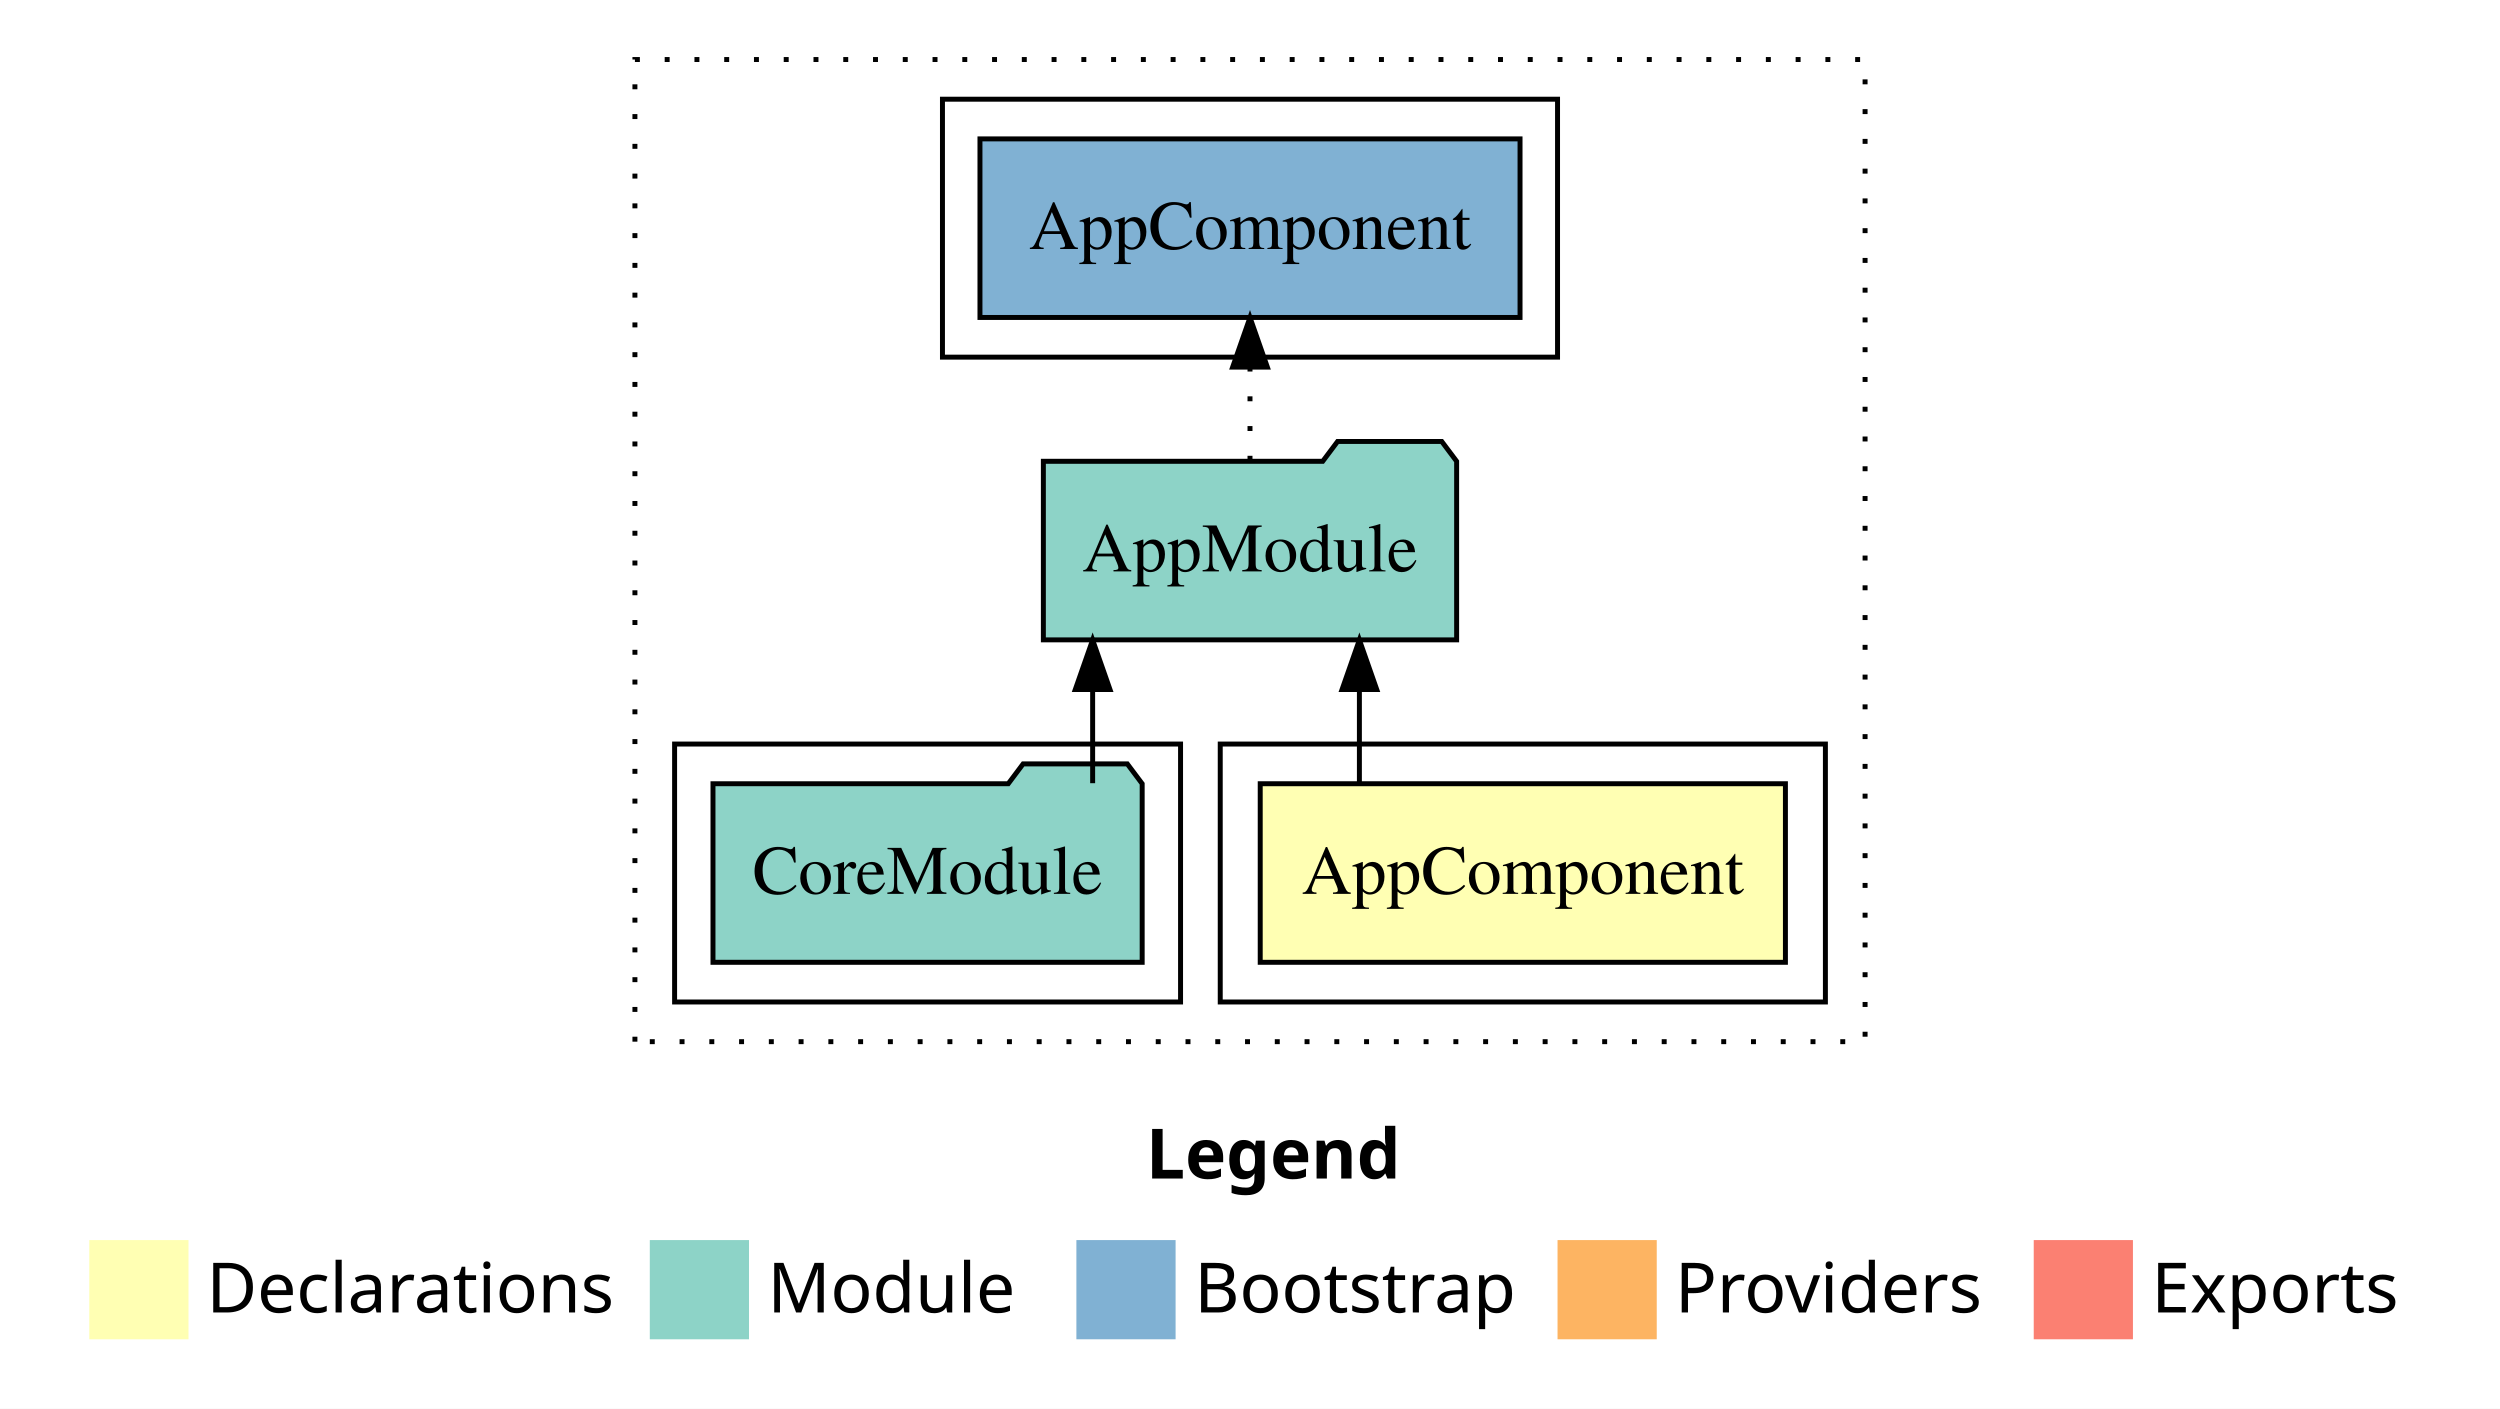
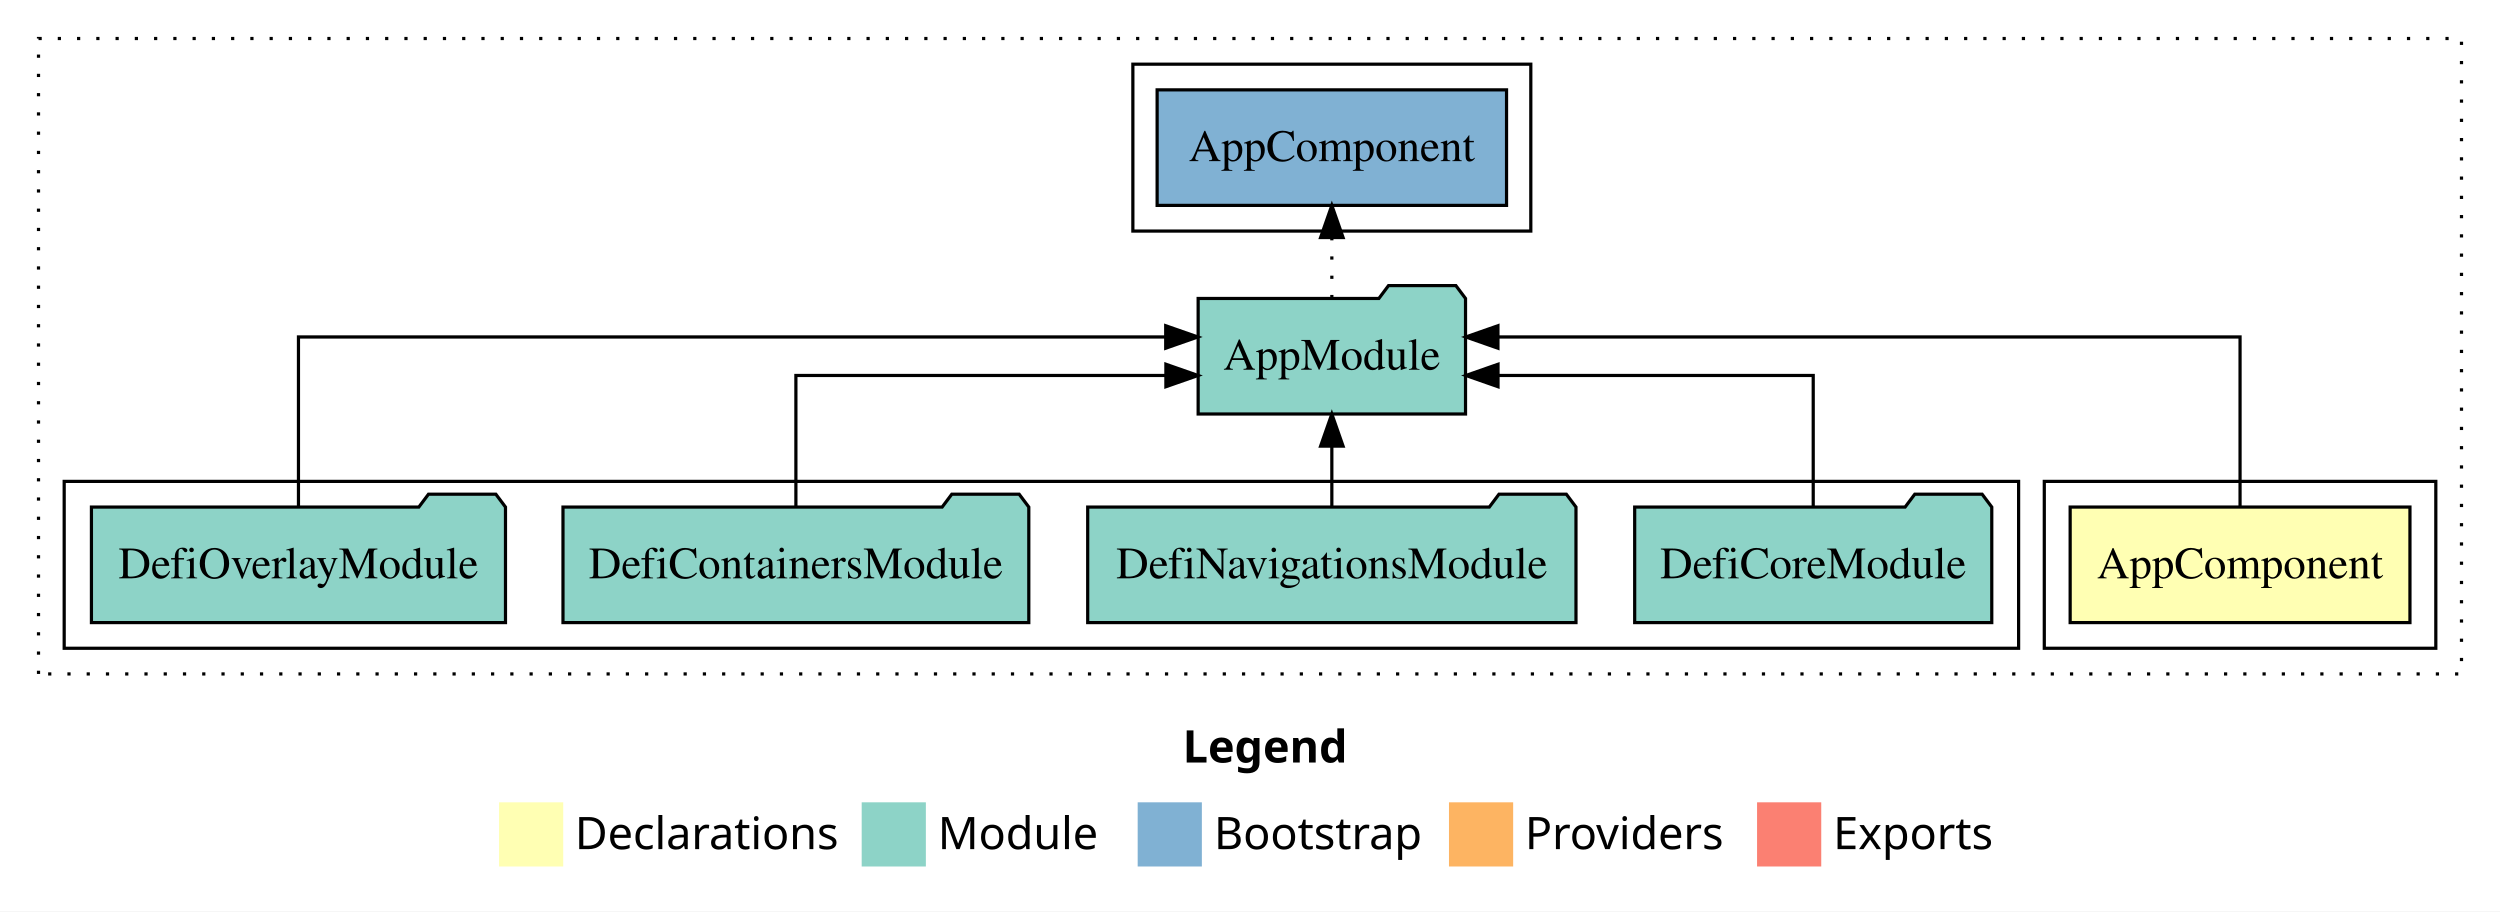
- <svg xmlns="http://www.w3.org/2000/svg" width="504pt" height="284pt" viewBox="0.00 0.00 504.00 284.00">
+ <svg xmlns="http://www.w3.org/2000/svg" width="779pt" height="284pt" viewBox="0.00 0.00 779.00 284.00">
  <g id="graph0" class="graph" transform="scale(1 1) rotate(0) translate(4 280)">
-     <polygon fill="#ffffff" stroke="transparent" points="-4,4 -4,-280 500,-280 500,4 -4,4" />
-     <text text-anchor="start" x="227.009" y="-42.4" font-family="sans-serif" font-weight="bold" font-size="14.00" fill="#000000">Legend</text>
-     <polygon fill="#ffffb3" stroke="transparent" points="14,-10 14,-30 34,-30 34,-10 14,-10" />
-     <text text-anchor="start" x="37.629" y="-15.4" font-family="sans-serif" font-size="14.00" fill="#000000">  Declarations</text>
-     <polygon fill="#8dd3c7" stroke="transparent" points="127,-10 127,-30 147,-30 147,-10 127,-10" />
-     <text text-anchor="start" x="150.725" y="-15.4" font-family="sans-serif" font-size="14.00" fill="#000000">  Module</text>
-     <polygon fill="#80b1d3" stroke="transparent" points="213,-10 213,-30 233,-30 233,-10 213,-10" />
-     <text text-anchor="start" x="236.781" y="-15.4" font-family="sans-serif" font-size="14.00" fill="#000000">  Bootstrap</text>
-     <polygon fill="#fdb462" stroke="transparent" points="310,-10 310,-30 330,-30 330,-10 310,-10" />
-     <text text-anchor="start" x="333.673" y="-15.4" font-family="sans-serif" font-size="14.00" fill="#000000">  Providers</text>
-     <polygon fill="#fb8072" stroke="transparent" points="406,-10 406,-30 426,-30 426,-10 406,-10" />
-     <text text-anchor="start" x="429.726" y="-15.4" font-family="sans-serif" font-size="14.00" fill="#000000">  Exports</text>
+     <polygon fill="#ffffff" stroke="transparent" points="-4,4 -4,-280 775,-280 775,4 -4,4" />
+     <text text-anchor="start" x="364.509" y="-42.4" font-family="sans-serif" font-weight="bold" font-size="14.00" fill="#000000">Legend</text>
+     <polygon fill="#ffffb3" stroke="transparent" points="151.5,-10 151.5,-30 171.5,-30 171.5,-10 151.5,-10" />
+     <text text-anchor="start" x="175.129" y="-15.4" font-family="sans-serif" font-size="14.00" fill="#000000">  Declarations</text>
+     <polygon fill="#8dd3c7" stroke="transparent" points="264.5,-10 264.5,-30 284.5,-30 284.5,-10 264.5,-10" />
+     <text text-anchor="start" x="288.225" y="-15.4" font-family="sans-serif" font-size="14.00" fill="#000000">  Module</text>
+     <polygon fill="#80b1d3" stroke="transparent" points="350.5,-10 350.5,-30 370.5,-30 370.5,-10 350.5,-10" />
+     <text text-anchor="start" x="374.281" y="-15.4" font-family="sans-serif" font-size="14.00" fill="#000000">  Bootstrap</text>
+     <polygon fill="#fdb462" stroke="transparent" points="447.5,-10 447.5,-30 467.5,-30 467.5,-10 447.5,-10" />
+     <text text-anchor="start" x="471.173" y="-15.4" font-family="sans-serif" font-size="14.00" fill="#000000">  Providers</text>
+     <polygon fill="#fb8072" stroke="transparent" points="543.5,-10 543.5,-30 563.5,-30 563.5,-10 543.5,-10" />
+     <text text-anchor="start" x="567.226" y="-15.4" font-family="sans-serif" font-size="14.00" fill="#000000">  Exports</text>
    <g id="clust1" class="cluster">
-       <polygon fill="none" stroke="#000000" stroke-dasharray="1,5" points="124,-70 124,-268 372,-268 372,-70 124,-70" />
+       <polygon fill="none" stroke="#000000" stroke-dasharray="1,5" points="8,-70 8,-268 763,-268 763,-70 8,-70" />
    </g>
    <g id="clust2" class="cluster">
-       <polygon fill="none" stroke="#000000" points="242,-78 242,-130 364,-130 364,-78 242,-78" />
+       <polygon fill="none" stroke="#000000" points="633,-78 633,-130 755,-130 755,-78 633,-78" />
    </g>
    <g id="clust4" class="cluster">
-       <polygon fill="none" stroke="#000000" points="132,-78 132,-130 234,-130 234,-78 132,-78" />
+       <polygon fill="none" stroke="#000000" points="16,-78 16,-130 625,-130 625,-78 16,-78" />
    </g>
    <g id="clust6" class="cluster">
-       <polygon fill="none" stroke="#000000" points="186,-208 186,-260 310,-260 310,-208 186,-208" />
+       <polygon fill="none" stroke="#000000" points="349,-208 349,-260 473,-260 473,-208 349,-208" />
    </g>
    <g id="node1" class="node">
-       <polygon fill="#ffffb3" stroke="#000000" points="355.94,-122 250.06,-122 250.06,-86 355.94,-86 355.94,-122" />
-       <text text-anchor="middle" x="303" y="-99.8" font-family="Times,serif" font-size="14.00" fill="#000000">AppComponent</text>
+       <polygon fill="#ffffb3" stroke="#000000" points="746.94,-122 641.06,-122 641.06,-86 746.94,-86 746.94,-122" />
+       <text text-anchor="middle" x="694" y="-99.8" font-family="Times,serif" font-size="14.00" fill="#000000">AppComponent</text>
    </g>
    <g id="node2" class="node">
-       <polygon fill="#8dd3c7" stroke="#000000" points="289.657,-187 286.657,-191 265.657,-191 262.657,-187 206.343,-187 206.343,-151 289.657,-151 289.657,-187" />
-       <text text-anchor="middle" x="248" y="-164.8" font-family="Times,serif" font-size="14.00" fill="#000000">AppModule</text>
+       <polygon fill="#8dd3c7" stroke="#000000" points="452.657,-187 449.657,-191 428.657,-191 425.657,-187 369.343,-187 369.343,-151 452.657,-151 452.657,-187" />
+       <text text-anchor="middle" x="411" y="-164.8" font-family="Times,serif" font-size="14.00" fill="#000000">AppModule</text>
    </g>
    <g id="edge1" class="edge">
-       <path fill="none" stroke="#000000" d="M270.054,-122.106C270.054,-122.106 270.054,-140.991 270.054,-140.991" />
-       <polygon fill="#000000" stroke="#000000" points="266.554,-140.991 270.054,-150.991 273.554,-140.991 266.554,-140.991" />
+       <path fill="none" stroke="#000000" d="M694,-122.284C694,-143.321 694,-175 694,-175 694,-175 462.758,-175 462.758,-175" />
+       <polygon fill="#000000" stroke="#000000" points="462.758,-171.5 452.758,-175 462.758,-178.5 462.758,-171.5" />
+     </g>
+     <g id="node7" class="node">
+       <polygon fill="#80b1d3" stroke="#000000" points="465.439,-252 356.561,-252 356.561,-216 465.439,-216 465.439,-252" />
+       <text text-anchor="middle" x="411" y="-229.8" font-family="Times,serif" font-size="14.00" fill="#000000">AppComponent </text>
+     </g>
+     <g id="edge6" class="edge">
+       <path fill="none" stroke="#000000" stroke-dasharray="1,5" d="M411,-187.106C411,-187.106 411,-205.991 411,-205.991" />
+       <polygon fill="#000000" stroke="#000000" points="407.5,-205.991 411,-215.991 414.5,-205.991 407.5,-205.991" />
+     </g>
+     <g id="node3" class="node">
+       <polygon fill="#8dd3c7" stroke="#000000" points="616.635,-122 613.635,-126 592.635,-126 589.635,-122 505.365,-122 505.365,-86 616.635,-86 616.635,-122" />
+       <text text-anchor="middle" x="561" y="-99.8" font-family="Times,serif" font-size="14.00" fill="#000000">DefiCoreModule</text>
+     </g>
+     <g id="edge2" class="edge">
+       <path fill="none" stroke="#000000" d="M561,-122.022C561,-139.373 561,-163 561,-163 561,-163 462.783,-163 462.783,-163" />
+       <polygon fill="#000000" stroke="#000000" points="462.783,-159.5 452.783,-163 462.783,-166.5 462.783,-159.5" />
    </g>
    <g id="node4" class="node">
-       <polygon fill="#80b1d3" stroke="#000000" points="302.439,-252 193.561,-252 193.561,-216 302.439,-216 302.439,-252" />
-       <text text-anchor="middle" x="248" y="-229.8" font-family="Times,serif" font-size="14.00" fill="#000000">AppComponent </text>
+       <polygon fill="#8dd3c7" stroke="#000000" points="487.074,-122 484.074,-126 463.074,-126 460.074,-122 334.926,-122 334.926,-86 487.074,-86 487.074,-122" />
+       <text text-anchor="middle" x="411" y="-99.8" font-family="Times,serif" font-size="14.00" fill="#000000">DefiNavigationsModule</text>
    </g>
    <g id="edge3" class="edge">
-       <path fill="none" stroke="#000000" stroke-dasharray="1,5" d="M248,-187.106C248,-187.106 248,-205.991 248,-205.991" />
-       <polygon fill="#000000" stroke="#000000" points="244.5,-205.991 248,-215.991 251.5,-205.991 244.5,-205.991" />
+       <path fill="none" stroke="#000000" d="M411,-122.106C411,-122.106 411,-140.991 411,-140.991" />
+       <polygon fill="#000000" stroke="#000000" points="407.5,-140.991 411,-150.991 414.5,-140.991 407.5,-140.991" />
    </g>
-     <g id="node3" class="node">
-       <polygon fill="#8dd3c7" stroke="#000000" points="226.262,-122 223.262,-126 202.262,-126 199.262,-122 139.738,-122 139.738,-86 226.262,-86 226.262,-122" />
-       <text text-anchor="middle" x="183" y="-99.8" font-family="Times,serif" font-size="14.00" fill="#000000">CoreModule</text>
+     <g id="node5" class="node">
+       <polygon fill="#8dd3c7" stroke="#000000" points="316.574,-122 313.574,-126 292.574,-126 289.574,-122 171.426,-122 171.426,-86 316.574,-86 316.574,-122" />
+       <text text-anchor="middle" x="244" y="-99.8" font-family="Times,serif" font-size="14.00" fill="#000000">DefiContainersModule</text>
    </g>
-     <g id="edge2" class="edge">
-       <path fill="none" stroke="#000000" d="M216.276,-122.106C216.276,-122.106 216.276,-140.991 216.276,-140.991" />
-       <polygon fill="#000000" stroke="#000000" points="212.776,-140.991 216.276,-150.991 219.776,-140.991 212.776,-140.991" />
+     <g id="edge4" class="edge">
+       <path fill="none" stroke="#000000" d="M244,-122.022C244,-139.373 244,-163 244,-163 244,-163 359.29,-163 359.29,-163" />
+       <polygon fill="#000000" stroke="#000000" points="359.29,-166.5 369.29,-163 359.29,-159.5 359.29,-166.5" />
+     </g>
+     <g id="node6" class="node">
+       <polygon fill="#8dd3c7" stroke="#000000" points="153.51,-122 150.51,-126 129.51,-126 126.51,-122 24.49,-122 24.49,-86 153.51,-86 153.51,-122" />
+       <text text-anchor="middle" x="89" y="-99.8" font-family="Times,serif" font-size="14.00" fill="#000000">DefiOverlayModule</text>
+     </g>
+     <g id="edge5" class="edge">
+       <path fill="none" stroke="#000000" d="M89,-122.284C89,-143.321 89,-175 89,-175 89,-175 359.234,-175 359.234,-175" />
+       <polygon fill="#000000" stroke="#000000" points="359.234,-178.5 369.234,-175 359.234,-171.5 359.234,-178.5" />
    </g>
  </g>
</svg>
